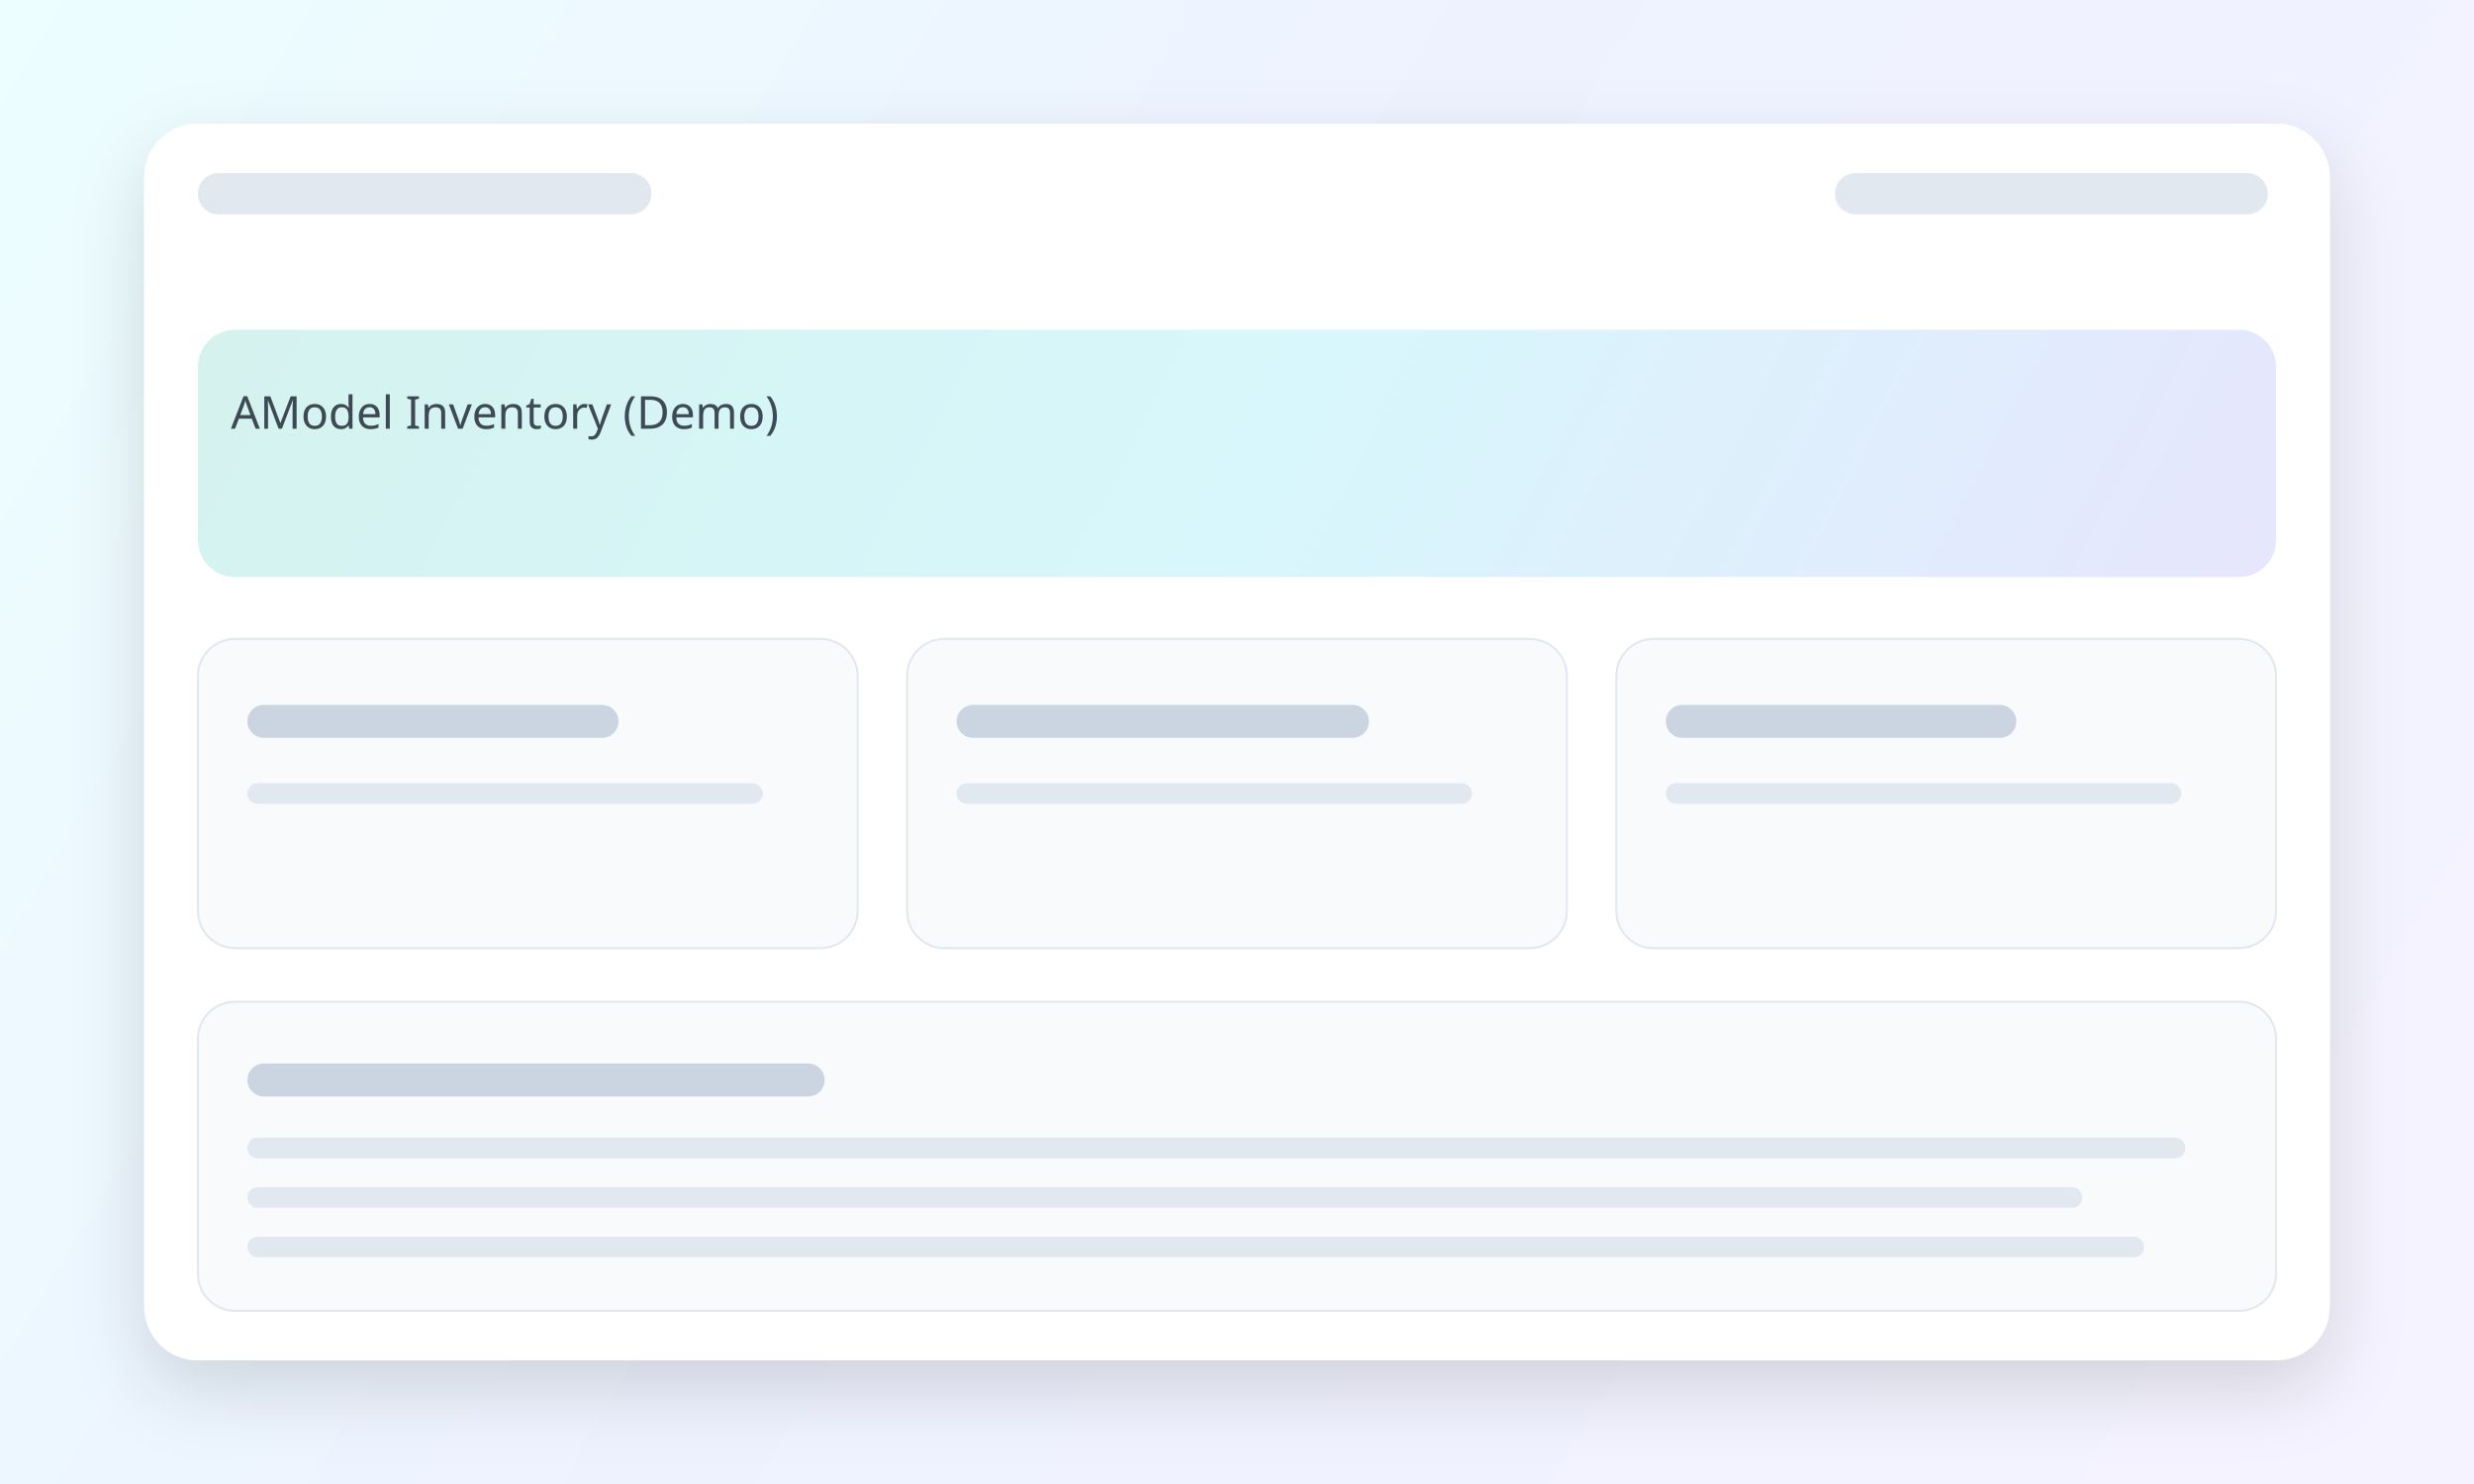
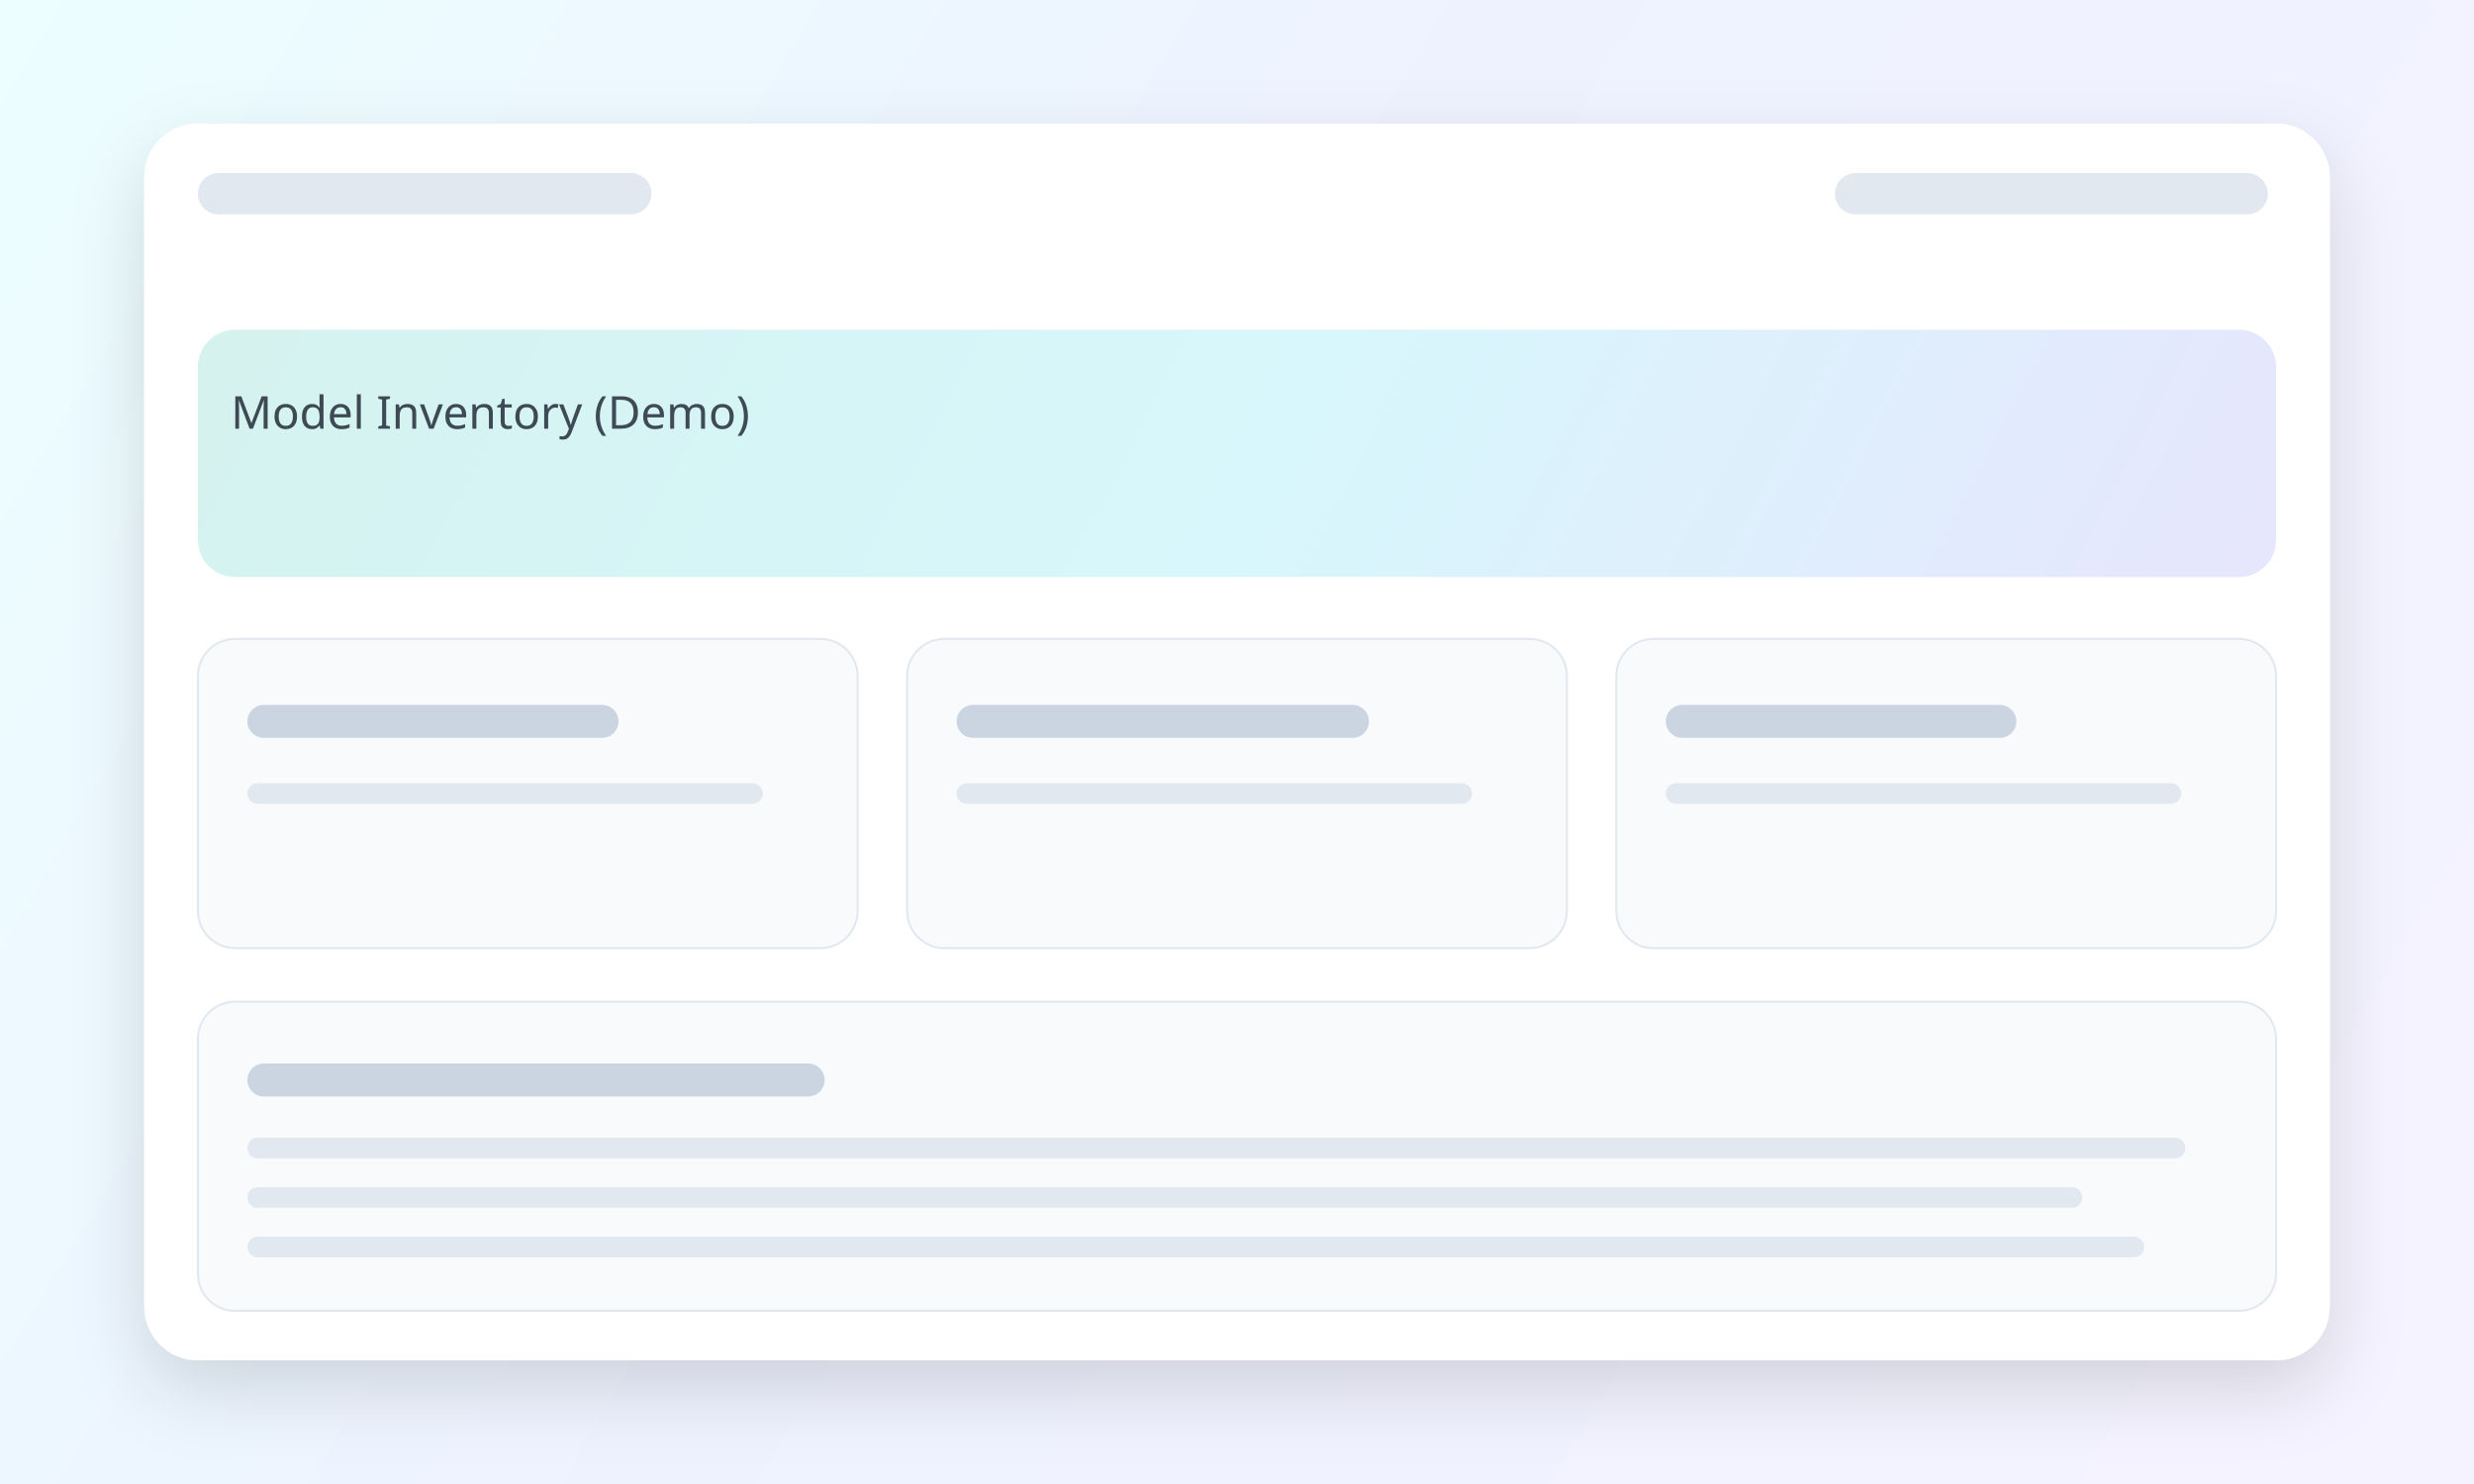
<svg xmlns="http://www.w3.org/2000/svg" width="1200" height="720" viewBox="0 0 1200 720">
  <defs>
    <linearGradient id="bg" x1="0" y1="0" x2="1200" y2="720" gradientUnits="userSpaceOnUse">
      <stop stop-color="#ECFEFF" />
      <stop offset="0.45" stop-color="#EEF2FF" />
      <stop offset="1" stop-color="#F5F3FF" />
    </linearGradient>
    <linearGradient id="accent" x1="140" y1="120" x2="1060" y2="600" gradientUnits="userSpaceOnUse">
      <stop stop-color="#14B8A6" />
      <stop offset="0.45" stop-color="#22D3EE" />
      <stop offset="1" stop-color="#8B5CF6" />
    </linearGradient>
    <filter id="shadow" x="-20%" y="-20%" width="140%" height="140%">
      <feDropShadow dx="0" dy="14" stdDeviation="18" flood-color="#0B1220" flood-opacity="0.14" />
    </filter>
  </defs>
  <rect width="1200" height="720" fill="url(#bg)" />
  <rect x="70" y="60" width="1060" height="600" rx="26" fill="white" filter="url(#shadow)" />
  <rect x="70" y="60" width="1060" height="72" rx="26" fill="#FFFFFF" />
  <rect x="96" y="84" width="220" height="20" rx="10" fill="#E2E8F0" />
  <rect x="890" y="84" width="210" height="20" rx="10" fill="#E2E8F0" />
  <rect x="96" y="160" width="1008" height="120" rx="18" fill="url(#accent)" opacity="0.18" />
  <g fill="#0B1220" opacity="0.75" font-family="ui-sans-serif, system-ui" font-size="22">
-     <text x="112" y="208">AModel Inventory (Demo)</text>
+     <text x="112" y="208"> Model Inventory (Demo)</text>
  </g>
  <g>
    <rect x="96" y="310" width="320" height="150" rx="18" fill="#F8FAFC" stroke="#E2E8F0" />
    <rect x="440" y="310" width="320" height="150" rx="18" fill="#F8FAFC" stroke="#E2E8F0" />
    <rect x="784" y="310" width="320" height="150" rx="18" fill="#F8FAFC" stroke="#E2E8F0" />
    <rect x="120" y="342" width="180" height="16" rx="8" fill="#CBD5E1" />
    <rect x="464" y="342" width="200" height="16" rx="8" fill="#CBD5E1" />
    <rect x="808" y="342" width="170" height="16" rx="8" fill="#CBD5E1" />
    <rect x="120" y="380" width="250" height="10" rx="5" fill="#E2E8F0" />
    <rect x="464" y="380" width="250" height="10" rx="5" fill="#E2E8F0" />
    <rect x="808" y="380" width="250" height="10" rx="5" fill="#E2E8F0" />
    <rect x="96" y="486" width="1008" height="150" rx="18" fill="#F8FAFC" stroke="#E2E8F0" />
    <rect x="120" y="516" width="280" height="16" rx="8" fill="#CBD5E1" />
    <rect x="120" y="552" width="940" height="10" rx="5" fill="#E2E8F0" />
    <rect x="120" y="576" width="890" height="10" rx="5" fill="#E2E8F0" />
    <rect x="120" y="600" width="920" height="10" rx="5" fill="#E2E8F0" />
  </g>
</svg>
